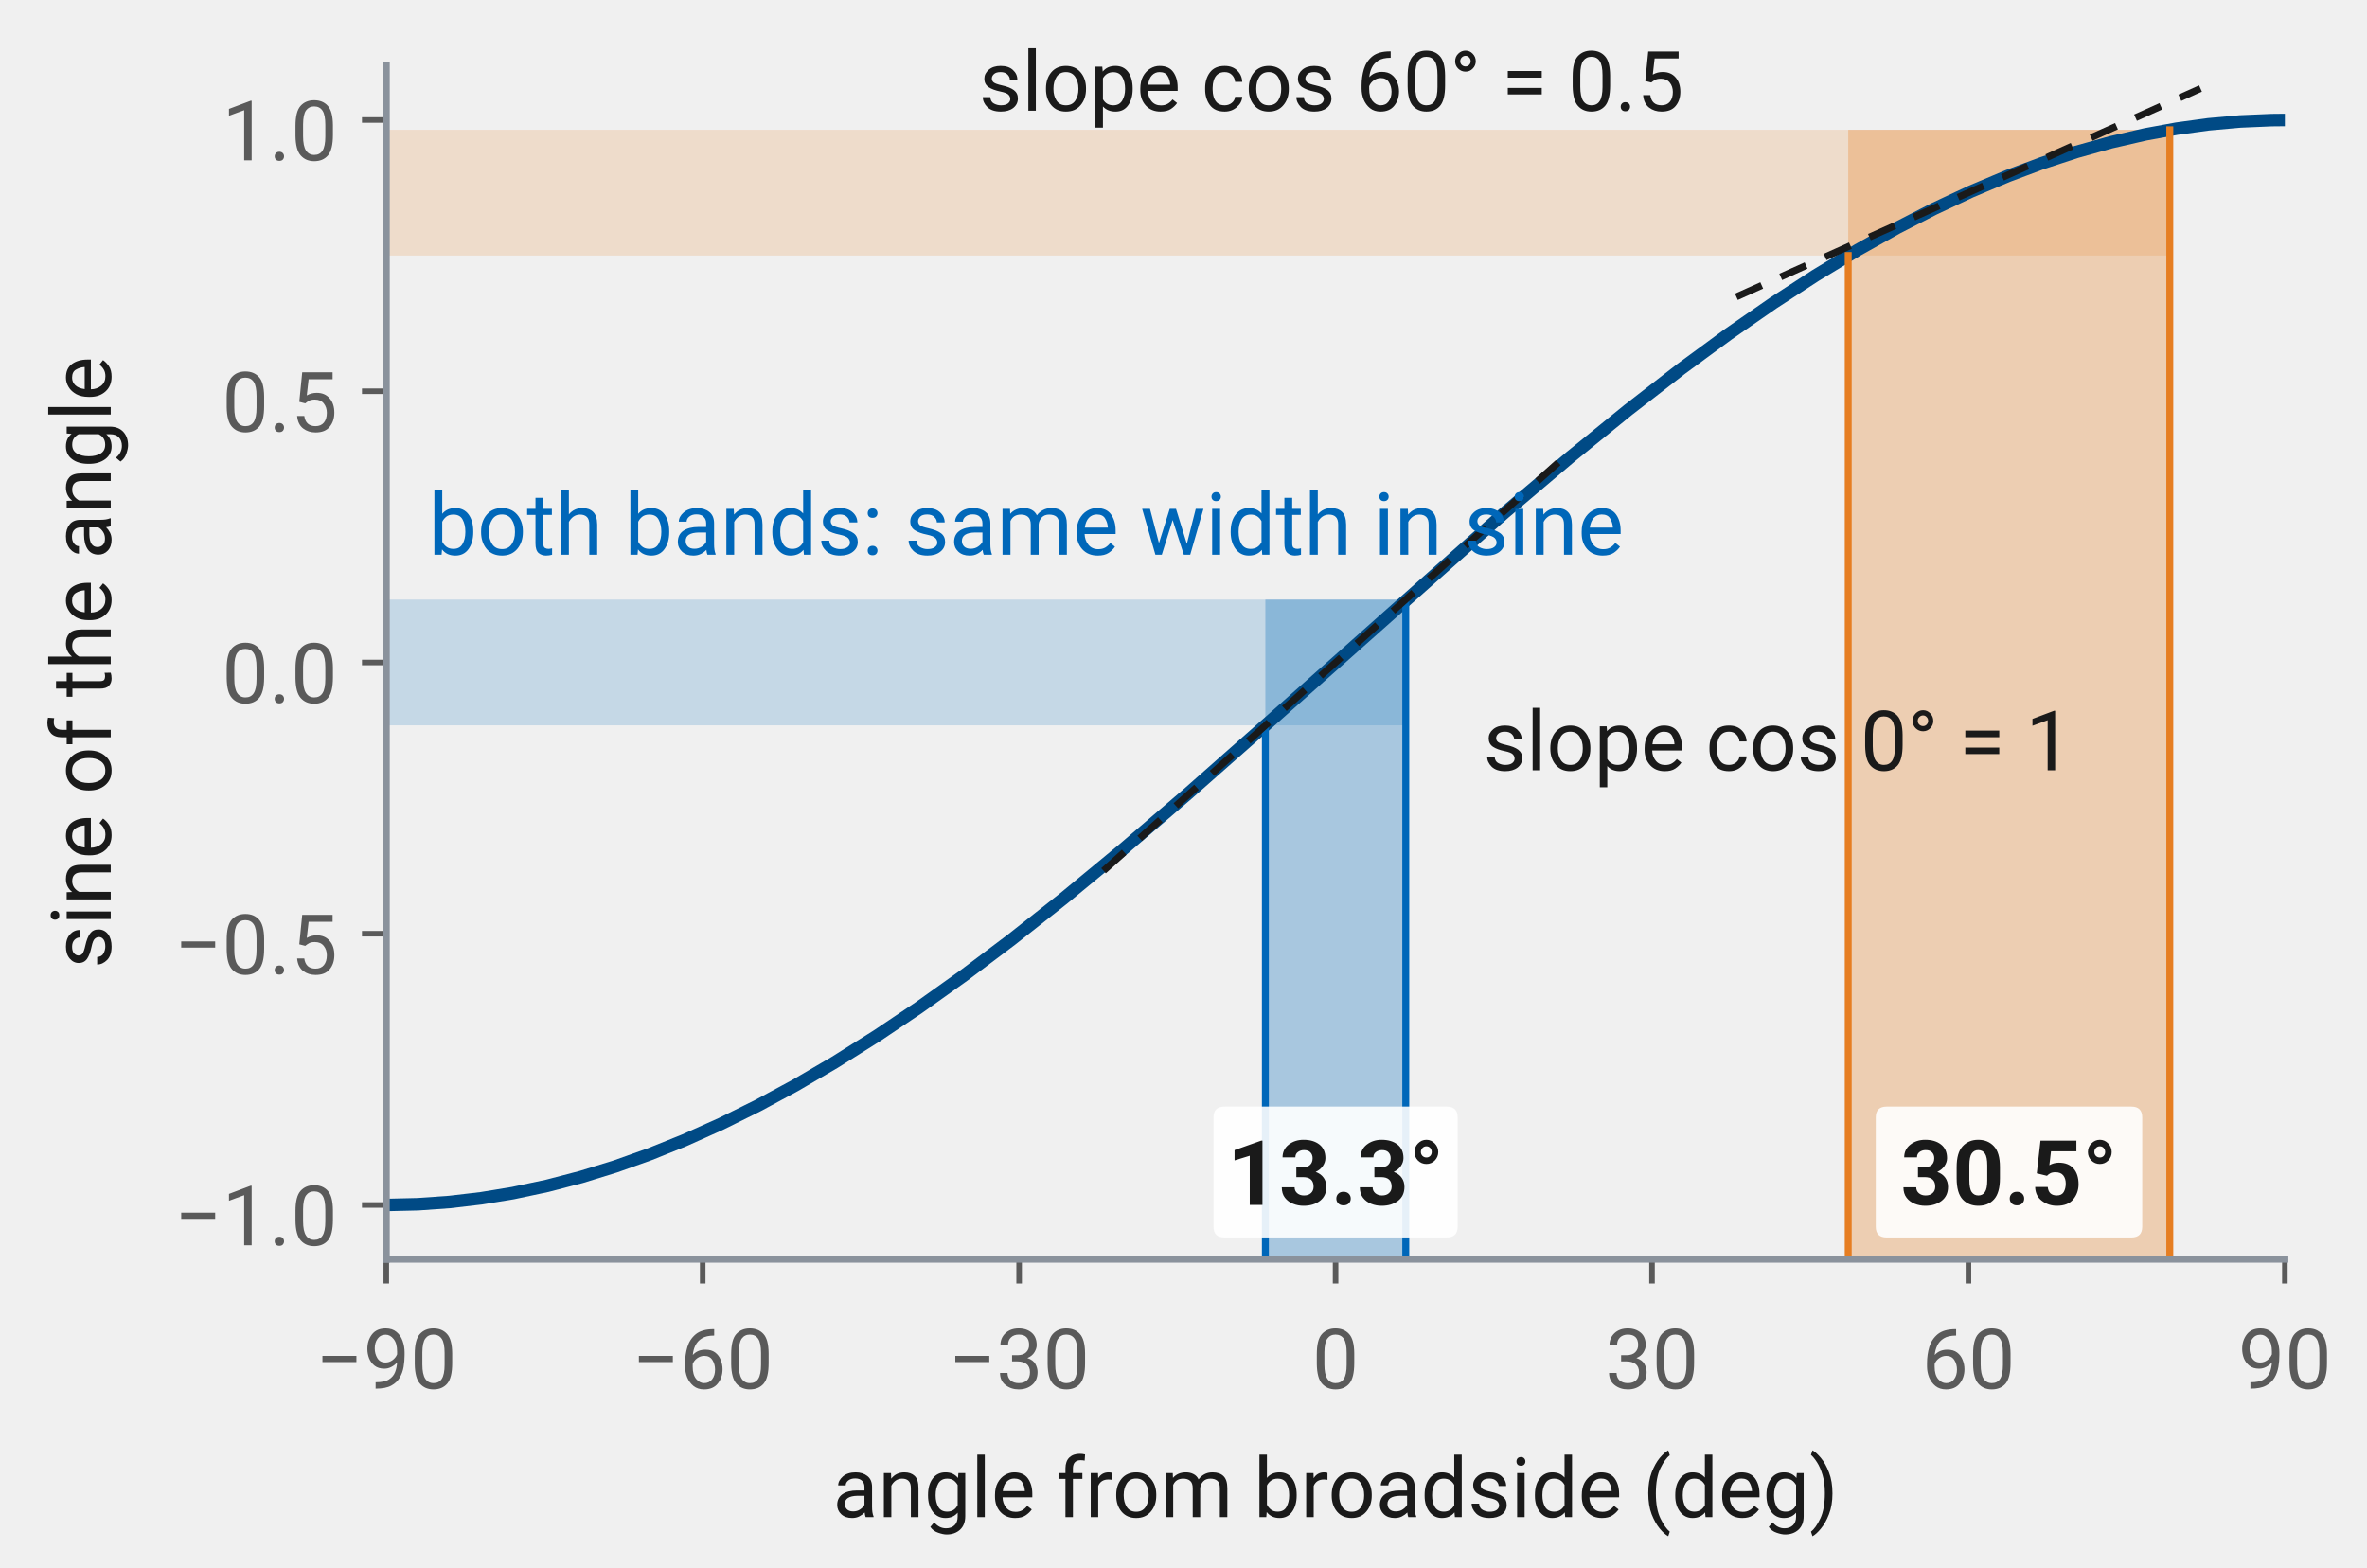
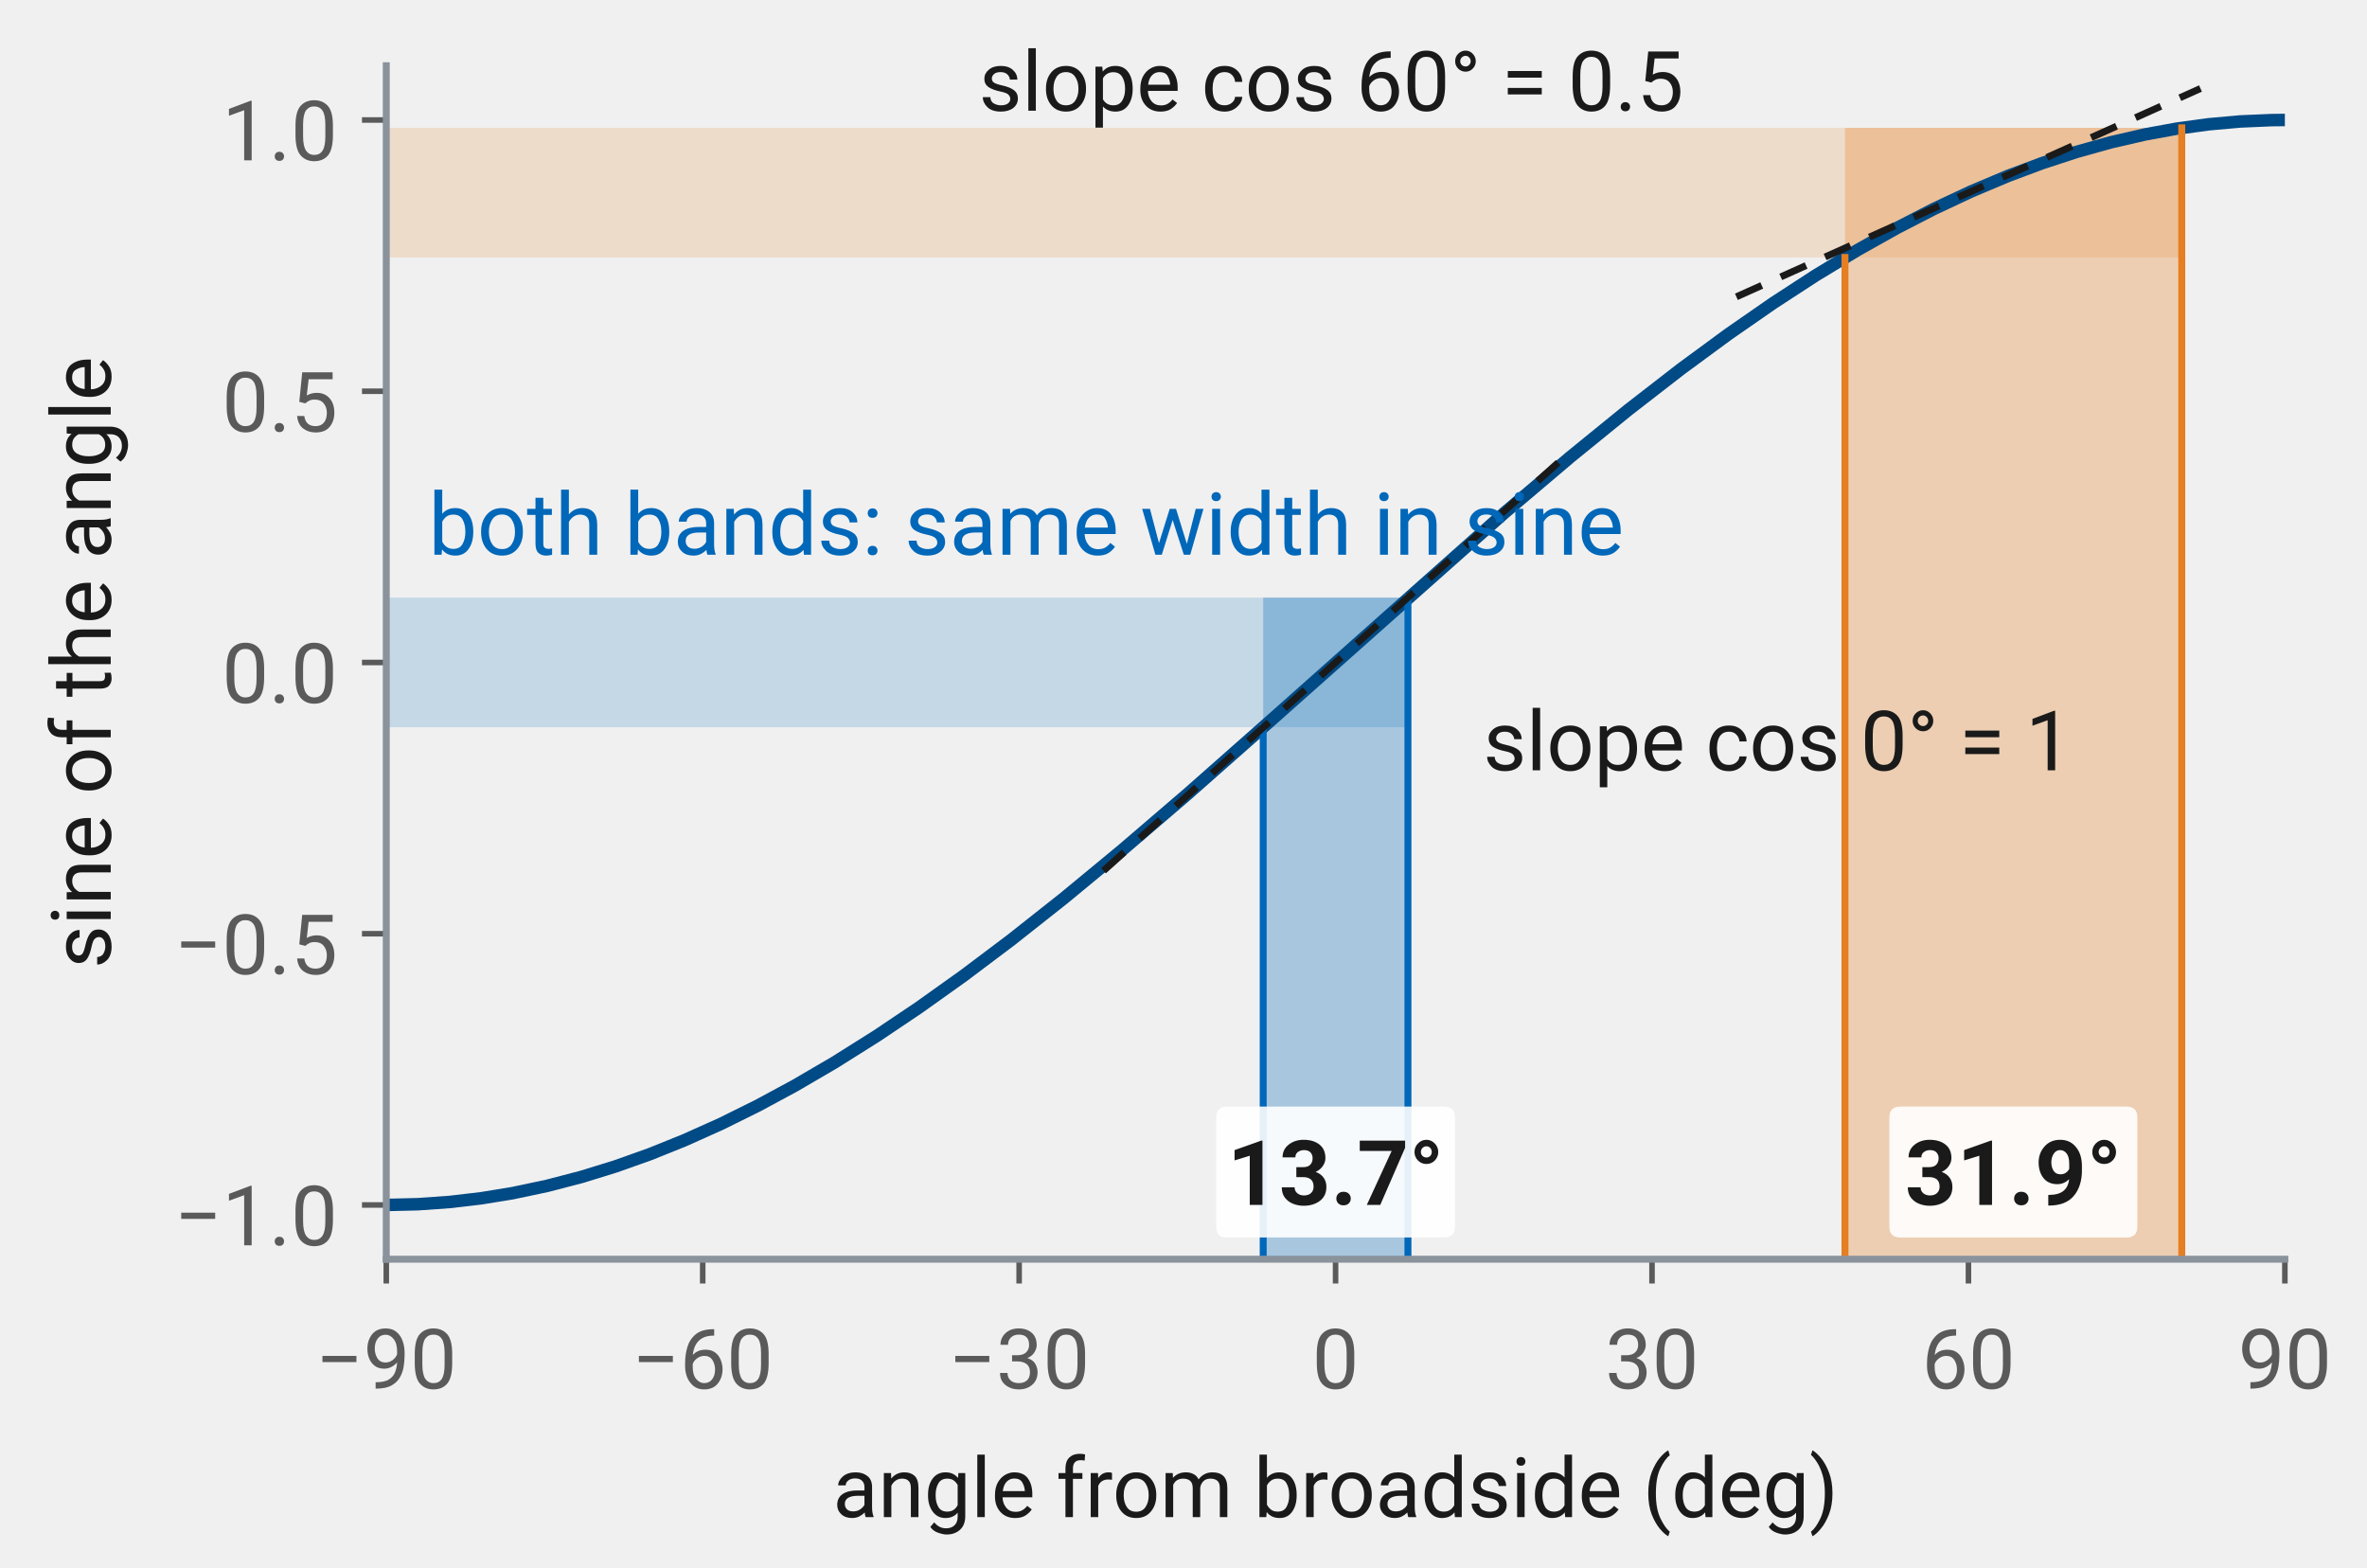
<svg xmlns="http://www.w3.org/2000/svg" xmlns:xlink="http://www.w3.org/1999/xlink" width="340.875pt" height="225.688pt" viewBox="0 0 340.875 225.688" version="1.1">
  <defs>
    <style type="text/css">*{stroke-linejoin: round; stroke-linecap: butt}</style>
  </defs>
  <g id="figure_1">
    <g id="patch_1">
      <path d="M 0 225.688  L 340.875 225.688  L 340.875 0  L 0 0  L 0 225.688  z " style="fill: none" />
    </g>
    <g id="axes_1">
      <g id="patch_2">
        <path d="M 55.628 181.329  L 329.048 181.329  L 329.048 9.465  L 55.628 9.465  L 55.628 181.329  z " style="fill: none" />
      </g>
      <g id="patch_3">
-         <path d="M 55.628 104.451  L 202.448 104.451  L 202.448 86.343  L 55.628 86.343  z " clip-path="url(#p4e3cceb1df)" style="fill: #0067b9; opacity: 0.18" />
+         <path d="M 55.628 104.729  L 202.76 104.729  L 202.76 86.065  L 55.628 86.065  z " clip-path="url(#p95aaff2965)" style="fill: #0067b9; opacity: 0.18" />
      </g>
      <g id="patch_4">
-         <path d="M 182.229 181.329  L 202.448 181.329  L 202.448 86.343  L 182.229 86.343  z " clip-path="url(#p4e3cceb1df)" style="fill: #0067b9; opacity: 0.3" />
+         <path d="M 181.916 181.329  L 202.76 181.329  L 202.76 86.065  L 181.916 86.065  z " clip-path="url(#p95aaff2965)" style="fill: #0067b9; opacity: 0.3" />
      </g>
      <g id="patch_5">
-         <path d="M 55.628 36.797  L 312.474 36.797  L 312.474 18.689  L 55.628 18.689  z " clip-path="url(#p4e3cceb1df)" style="fill: #e67e22; opacity: 0.18" />
+         <path d="M 55.628 37.075  L 314.199 37.075  L 314.199 18.411  L 55.628 18.411  z " clip-path="url(#p95aaff2965)" style="fill: #e67e22; opacity: 0.18" />
      </g>
      <g id="patch_6">
-         <path d="M 266.164 181.329  L 312.474 181.329  L 312.474 18.689  L 266.164 18.689  z " clip-path="url(#p4e3cceb1df)" style="fill: #e67e22; opacity: 0.3" />
+         <path d="M 265.697 181.329  L 314.199 181.329  L 314.199 18.411  L 265.697 18.411  z " clip-path="url(#p95aaff2965)" style="fill: #e67e22; opacity: 0.3" />
      </g>
      <g id="matplotlib.axis_1">
        <g id="xtick_1">
          <g id="line2d_1">
            <defs>
-               <path id="mfa4ddf429e" d="M 0 0  L 0 3.5  " style="stroke: #5a5a5a; stroke-width: 0.8" />
+               <path id="m4609da66c0" d="M 0 0  L 0 3.5  " style="stroke: #5a5a5a; stroke-width: 0.8" />
            </defs>
            <g>
-               <use xlink:href="#mfa4ddf429e" x="55.628" y="181.329" style="fill: #5a5a5a; stroke: #5a5a5a; stroke-width: 0.8" />
+               <use xlink:href="#m4609da66c0" x="55.628" y="181.329" style="fill: #5a5a5a; stroke: #5a5a5a; stroke-width: 0.8" />
            </g>
          </g>
          <g id="text_1">
            <text style="font-size: 12px; font-family:'Source Sans Pro', 'Segoe UI', Roboto, Helvetica, Arial, sans-serif; text-anchor: middle; fill: #5a5a5a" x="55.628" y="199.954" transform="rotate(-0 55.62828 199.9541)">−90</text>
          </g>
        </g>
        <g id="xtick_2">
          <g id="line2d_2">
            <g>
-               <use xlink:href="#mfa4ddf429e" x="101.198" y="181.329" style="fill: #5a5a5a; stroke: #5a5a5a; stroke-width: 0.8" />
+               <use xlink:href="#m4609da66c0" x="101.198" y="181.329" style="fill: #5a5a5a; stroke: #5a5a5a; stroke-width: 0.8" />
            </g>
          </g>
          <g id="text_2">
            <text style="font-size: 12px; font-family:'Source Sans Pro', 'Segoe UI', Roboto, Helvetica, Arial, sans-serif; text-anchor: middle; fill: #5a5a5a" x="101.198" y="199.954" transform="rotate(-0 101.1983 199.9541)">−60</text>
          </g>
        </g>
        <g id="xtick_3">
          <g id="line2d_3">
            <g>
-               <use xlink:href="#mfa4ddf429e" x="146.768" y="181.329" style="fill: #5a5a5a; stroke: #5a5a5a; stroke-width: 0.8" />
+               <use xlink:href="#m4609da66c0" x="146.768" y="181.329" style="fill: #5a5a5a; stroke: #5a5a5a; stroke-width: 0.8" />
            </g>
          </g>
          <g id="text_3">
            <text style="font-size: 12px; font-family:'Source Sans Pro', 'Segoe UI', Roboto, Helvetica, Arial, sans-serif; text-anchor: middle; fill: #5a5a5a" x="146.768" y="199.954" transform="rotate(-0 146.7683 199.9541)">−30</text>
          </g>
        </g>
        <g id="xtick_4">
          <g id="line2d_4">
            <g>
-               <use xlink:href="#mfa4ddf429e" x="192.338" y="181.329" style="fill: #5a5a5a; stroke: #5a5a5a; stroke-width: 0.8" />
+               <use xlink:href="#m4609da66c0" x="192.338" y="181.329" style="fill: #5a5a5a; stroke: #5a5a5a; stroke-width: 0.8" />
            </g>
          </g>
          <g id="text_4">
            <text style="font-size: 12px; font-family:'Source Sans Pro', 'Segoe UI', Roboto, Helvetica, Arial, sans-serif; text-anchor: middle; fill: #5a5a5a" x="192.338" y="199.954" transform="rotate(-0 192.3383 199.9541)">0</text>
          </g>
        </g>
        <g id="xtick_5">
          <g id="line2d_5">
            <g>
-               <use xlink:href="#mfa4ddf429e" x="237.908" y="181.329" style="fill: #5a5a5a; stroke: #5a5a5a; stroke-width: 0.8" />
+               <use xlink:href="#m4609da66c0" x="237.908" y="181.329" style="fill: #5a5a5a; stroke: #5a5a5a; stroke-width: 0.8" />
            </g>
          </g>
          <g id="text_5">
            <text style="font-size: 12px; font-family:'Source Sans Pro', 'Segoe UI', Roboto, Helvetica, Arial, sans-serif; text-anchor: middle; fill: #5a5a5a" x="237.908" y="199.954" transform="rotate(-0 237.9083 199.9541)">30</text>
          </g>
        </g>
        <g id="xtick_6">
          <g id="line2d_6">
            <g>
-               <use xlink:href="#mfa4ddf429e" x="283.478" y="181.329" style="fill: #5a5a5a; stroke: #5a5a5a; stroke-width: 0.8" />
+               <use xlink:href="#m4609da66c0" x="283.478" y="181.329" style="fill: #5a5a5a; stroke: #5a5a5a; stroke-width: 0.8" />
            </g>
          </g>
          <g id="text_6">
            <text style="font-size: 12px; font-family:'Source Sans Pro', 'Segoe UI', Roboto, Helvetica, Arial, sans-serif; text-anchor: middle; fill: #5a5a5a" x="283.478" y="199.954" transform="rotate(-0 283.4783 199.9541)">60</text>
          </g>
        </g>
        <g id="xtick_7">
          <g id="line2d_7">
            <g>
-               <use xlink:href="#mfa4ddf429e" x="329.048" y="181.329" style="fill: #5a5a5a; stroke: #5a5a5a; stroke-width: 0.8" />
+               <use xlink:href="#m4609da66c0" x="329.048" y="181.329" style="fill: #5a5a5a; stroke: #5a5a5a; stroke-width: 0.8" />
            </g>
          </g>
          <g id="text_7">
            <text style="font-size: 12px; font-family:'Source Sans Pro', 'Segoe UI', Roboto, Helvetica, Arial, sans-serif; text-anchor: middle; fill: #5a5a5a" x="329.048" y="199.954" transform="rotate(-0 329.0483 199.9541)">90</text>
          </g>
        </g>
        <g id="text_8">
          <text style="font-size: 12px; font-family:'Source Sans Pro', 'Segoe UI', Roboto, Helvetica, Arial, sans-serif; text-anchor: middle; fill: #1a1a1a" x="192.338" y="218.474" transform="rotate(-0 192.3383 218.4737)">angle from broadside (deg)</text>
        </g>
      </g>
      <g id="matplotlib.axis_2">
        <g id="ytick_1">
          <g id="line2d_8">
            <defs>
-               <path id="m6403e9340f" d="M 0 0  L -3.5 0  " style="stroke: #5a5a5a; stroke-width: 0.8" />
+               <path id="m9bf1c276fe" d="M 0 0  L -3.5 0  " style="stroke: #5a5a5a; stroke-width: 0.8" />
            </defs>
            <g>
-               <use xlink:href="#m6403e9340f" x="55.628" y="173.517" style="fill: #5a5a5a; stroke: #5a5a5a; stroke-width: 0.8" />
+               <use xlink:href="#m9bf1c276fe" x="55.628" y="173.517" style="fill: #5a5a5a; stroke: #5a5a5a; stroke-width: 0.8" />
            </g>
          </g>
          <g id="text_9">
            <text style="font-size: 12px; font-family:'Source Sans Pro', 'Segoe UI', Roboto, Helvetica, Arial, sans-serif; text-anchor: end; fill: #5a5a5a" x="48.628" y="179.33" transform="rotate(-0 48.62828 179.3296)">−1.0</text>
          </g>
        </g>
        <g id="ytick_2">
          <g id="line2d_9">
            <g>
-               <use xlink:href="#m6403e9340f" x="55.628" y="134.457" style="fill: #5a5a5a; stroke: #5a5a5a; stroke-width: 0.8" />
+               <use xlink:href="#m9bf1c276fe" x="55.628" y="134.457" style="fill: #5a5a5a; stroke: #5a5a5a; stroke-width: 0.8" />
            </g>
          </g>
          <g id="text_10">
            <text style="font-size: 12px; font-family:'Source Sans Pro', 'Segoe UI', Roboto, Helvetica, Arial, sans-serif; text-anchor: end; fill: #5a5a5a" x="48.628" y="140.27" transform="rotate(-0 48.62828 140.2696)">−0.5</text>
          </g>
        </g>
        <g id="ytick_3">
          <g id="line2d_10">
            <g>
-               <use xlink:href="#m6403e9340f" x="55.628" y="95.397" style="fill: #5a5a5a; stroke: #5a5a5a; stroke-width: 0.8" />
+               <use xlink:href="#m9bf1c276fe" x="55.628" y="95.397" style="fill: #5a5a5a; stroke: #5a5a5a; stroke-width: 0.8" />
            </g>
          </g>
          <g id="text_11">
            <text style="font-size: 12px; font-family:'Source Sans Pro', 'Segoe UI', Roboto, Helvetica, Arial, sans-serif; text-anchor: end; fill: #5a5a5a" x="48.628" y="101.21" transform="rotate(-0 48.62828 101.2096)">0.0</text>
          </g>
        </g>
        <g id="ytick_4">
          <g id="line2d_11">
            <g>
-               <use xlink:href="#m6403e9340f" x="55.628" y="56.337" style="fill: #5a5a5a; stroke: #5a5a5a; stroke-width: 0.8" />
+               <use xlink:href="#m9bf1c276fe" x="55.628" y="56.337" style="fill: #5a5a5a; stroke: #5a5a5a; stroke-width: 0.8" />
            </g>
          </g>
          <g id="text_12">
            <text style="font-size: 12px; font-family:'Source Sans Pro', 'Segoe UI', Roboto, Helvetica, Arial, sans-serif; text-anchor: end; fill: #5a5a5a" x="48.628" y="62.15" transform="rotate(-0 48.62828 62.14963)">0.5</text>
          </g>
        </g>
        <g id="ytick_5">
          <g id="line2d_12">
            <g>
-               <use xlink:href="#m6403e9340f" x="55.628" y="17.277" style="fill: #5a5a5a; stroke: #5a5a5a; stroke-width: 0.8" />
+               <use xlink:href="#m9bf1c276fe" x="55.628" y="17.277" style="fill: #5a5a5a; stroke: #5a5a5a; stroke-width: 0.8" />
            </g>
          </g>
          <g id="text_13">
            <text style="font-size: 12px; font-family:'Source Sans Pro', 'Segoe UI', Roboto, Helvetica, Arial, sans-serif; text-anchor: end; fill: #5a5a5a" x="48.628" y="23.09" transform="rotate(-0 48.62828 23.08963)">1.0</text>
          </g>
        </g>
        <g id="text_14">
          <text style="font-size: 12px; font-family:'Source Sans Pro', 'Segoe UI', Roboto, Helvetica, Arial, sans-serif; text-anchor: middle; fill: #1a1a1a" x="15.945" y="95.397" transform="rotate(-90 15.945 95.39713)">sine of the angle</text>
        </g>
      </g>
      <g id="line2d_13">
-         <path d="M 55.628 173.517  L 60.185 173.41  L 64.742 173.089  L 69.299 172.555  L 73.856 171.81  L 78.793 170.766  L 83.73 169.48  L 88.667 167.956  L 93.603 166.198  L 98.54 164.212  L 103.857 161.827  L 109.173 159.193  L 114.49 156.322  L 120.186 152.993  L 126.262 149.171  L 132.338 145.088  L 138.794 140.484  L 145.629 135.339  L 153.224 129.336  L 161.579 122.436  L 171.072 114.296  L 183.224 103.563  L 216.642 73.864  L 226.136 65.817  L 234.491 59.023  L 242.086 53.136  L 248.921 48.112  L 255.377 43.633  L 261.453 39.678  L 267.529 35.994  L 273.225 32.803  L 278.542 30.066  L 283.858 27.573  L 289.175 25.333  L 294.111 23.487  L 299.048 21.872  L 303.985 20.494  L 308.922 19.357  L 313.479 18.524  L 318.036 17.902  L 322.593 17.492  L 327.15 17.296  L 329.048 17.277  L 329.048 17.277  " clip-path="url(#p4e3cceb1df)" style="fill: none; stroke: #004a85; stroke-width: 1.8; stroke-linecap: square" />
+         <path d="M 55.628 173.517  L 60.185 173.41  L 64.742 173.089  L 69.299 172.555  L 73.856 171.81  L 78.793 170.766  L 83.73 169.48  L 88.667 167.956  L 93.603 166.198  L 98.54 164.212  L 103.857 161.827  L 109.173 159.193  L 114.49 156.322  L 120.186 152.993  L 126.262 149.171  L 132.338 145.088  L 138.794 140.484  L 145.629 135.339  L 153.224 129.336  L 161.579 122.436  L 171.072 114.296  L 183.224 103.563  L 216.642 73.864  L 226.136 65.817  L 234.491 59.023  L 242.086 53.136  L 248.921 48.112  L 255.377 43.633  L 261.453 39.678  L 267.529 35.994  L 273.225 32.803  L 278.542 30.066  L 283.858 27.573  L 289.175 25.333  L 294.111 23.487  L 299.048 21.872  L 303.985 20.494  L 308.922 19.357  L 313.479 18.524  L 318.036 17.902  L 322.593 17.492  L 327.15 17.296  L 329.048 17.277  L 329.048 17.277  " clip-path="url(#p95aaff2965)" style="fill: none; stroke: #004a85; stroke-width: 1.8; stroke-linecap: square" />
      </g>
      <g id="line2d_14">
-         <path d="M 182.229 181.329  L 182.229 104.451  " clip-path="url(#p4e3cceb1df)" style="fill: none; stroke: #0067b9; stroke-linecap: square" />
+         <path d="M 181.916 181.329  L 181.916 104.729  " clip-path="url(#p95aaff2965)" style="fill: none; stroke: #0067b9; stroke-linecap: square" />
      </g>
      <g id="line2d_15">
-         <path d="M 202.448 181.329  L 202.448 86.343  " clip-path="url(#p4e3cceb1df)" style="fill: none; stroke: #0067b9; stroke-linecap: square" />
+         <path d="M 202.76 181.329  L 202.76 86.065  " clip-path="url(#p95aaff2965)" style="fill: none; stroke: #0067b9; stroke-linecap: square" />
      </g>
      <g id="line2d_16">
-         <path d="M 158.92 125.393  L 225.756 65.401  " clip-path="url(#p4e3cceb1df)" style="fill: none; stroke-dasharray: 4,3; stroke-dashoffset: 0; stroke: #1a1a1a" />
+         <path d="M 158.92 125.393  L 225.756 65.401  " clip-path="url(#p95aaff2965)" style="fill: none; stroke-dasharray: 4,3; stroke-dashoffset: 0; stroke: #1a1a1a" />
      </g>
      <g id="line2d_17">
-         <path d="M 266.164 181.329  L 266.164 36.797  " clip-path="url(#p4e3cceb1df)" style="fill: none; stroke: #e67e22; stroke-linecap: square" />
+         <path d="M 265.697 181.329  L 265.697 37.075  " clip-path="url(#p95aaff2965)" style="fill: none; stroke: #e67e22; stroke-linecap: square" />
      </g>
      <g id="line2d_18">
-         <path d="M 312.474 181.329  L 312.474 18.689  " clip-path="url(#p4e3cceb1df)" style="fill: none; stroke: #e67e22; stroke-linecap: square" />
+         <path d="M 314.199 181.329  L 314.199 18.411  " clip-path="url(#p95aaff2965)" style="fill: none; stroke: #e67e22; stroke-linecap: square" />
      </g>
      <g id="line2d_19">
-         <path d="M 250.06 42.741  L 316.896 12.745  " clip-path="url(#p4e3cceb1df)" style="fill: none; stroke-dasharray: 4,3; stroke-dashoffset: 0; stroke: #1a1a1a" />
+         <path d="M 250.06 42.741  L 316.896 12.745  " clip-path="url(#p95aaff2965)" style="fill: none; stroke-dasharray: 4,3; stroke-dashoffset: 0; stroke: #1a1a1a" />
      </g>
      <g id="patch_7">
        <path d="M 55.628 181.329  L 55.628 9.465  " style="fill: none; stroke: #8a929c; stroke-linejoin: miter; stroke-linecap: square" />
      </g>
      <g id="patch_8">
        <path d="M 55.628 181.329  L 329.048 181.329  " style="fill: none; stroke: #8a929c; stroke-linejoin: miter; stroke-linecap: square" />
      </g>
      <g id="text_15">
        <g id="patch_9">
-           <path d="M 176.317 178.202  L 208.36 178.202  Q 209.92 178.202 209.92 176.642  L 209.92 160.912  Q 209.92 159.352 208.36 159.352  L 176.317 159.352  Q 174.757 159.352 174.757 160.912  L 174.757 176.642  Q 174.757 178.202 176.317 178.202  z " style="fill: #ffffff; opacity: 0.9" />
-         </g>
-         <text style="font-weight: 700; font-size: 13px; font-family:'Source Sans Pro', 'Segoe UI', Roboto, Helvetica, Arial, sans-serif; text-anchor: middle; fill: #1a1a1a" x="192.338" y="173.506" transform="rotate(-0 192.3383 173.5062)">13.3°</text>
+           <path d="M 176.703 178.202  L 207.974 178.202  Q 209.534 178.202 209.534 176.642  L 209.534 160.912  Q 209.534 159.352 207.974 159.352  L 176.703 159.352  Q 175.143 159.352 175.143 160.912  L 175.143 176.642  Q 175.143 178.202 176.703 178.202  z " style="fill: #ffffff; opacity: 0.9" />
+         </g>
+         <text style="font-weight: 700; font-size: 13px; font-family:'Source Sans Pro', 'Segoe UI', Roboto, Helvetica, Arial, sans-serif; text-anchor: middle; fill: #1a1a1a" x="192.338" y="173.506" transform="rotate(-0 192.3383 173.5062)">13.7°</text>
      </g>
      <g id="text_16">
        <g id="patch_10">
-           <path d="M 271.693 178.202  L 306.945 178.202  Q 308.505 178.202 308.505 176.642  L 308.505 160.912  Q 308.505 159.352 306.945 159.352  L 271.693 159.352  Q 270.133 159.352 270.133 160.912  L 270.133 176.642  Q 270.133 178.202 271.693 178.202  z " style="fill: #ffffff; opacity: 0.9" />
-         </g>
-         <text style="font-weight: 700; font-size: 13px; font-family:'Source Sans Pro', 'Segoe UI', Roboto, Helvetica, Arial, sans-serif; text-anchor: middle; fill: #1a1a1a" x="289.319" y="173.506" transform="rotate(-0 289.3188 173.5062)">30.5°</text>
+           <path d="M 273.653 178.202  L 306.243 178.202  Q 307.803 178.202 307.803 176.642  L 307.803 160.912  Q 307.803 159.352 306.243 159.352  L 273.653 159.352  Q 272.093 159.352 272.093 160.912  L 272.093 176.642  Q 272.093 178.202 273.653 178.202  z " style="fill: #ffffff; opacity: 0.9" />
+         </g>
+         <text style="font-weight: 700; font-size: 13px; font-family:'Source Sans Pro', 'Segoe UI', Roboto, Helvetica, Arial, sans-serif; text-anchor: middle; fill: #1a1a1a" x="289.948" y="173.506" transform="rotate(-0 289.9481 173.5062)">31.9°</text>
      </g>
      <g id="text_17">
        <text style="font-size: 12.5px; font-family:'Source Sans Pro', 'Segoe UI', Roboto, Helvetica, Arial, sans-serif; text-anchor: start; fill: #0067b9" x="61.704" y="79.883" transform="rotate(-0 61.70428 79.8828)">both bands: same width in sine</text>
      </g>
      <g id="text_18">
        <text style="font-size: 12px; font-family:'Source Sans Pro', 'Segoe UI', Roboto, Helvetica, Arial, sans-serif; text-anchor: start; fill: #1a1a1a" x="213.604" y="110.928" transform="rotate(-0 213.6043 110.9281)">slope cos 0° = 1</text>
      </g>
      <g id="text_19">
        <text style="font-size: 12px; font-family:'Source Sans Pro', 'Segoe UI', Roboto, Helvetica, Arial, sans-serif; text-anchor: end; fill: #1a1a1a" x="242.465" y="15.945" transform="rotate(-0 242.4653 15.945)">slope cos 60° = 0.5</text>
      </g>
    </g>
  </g>
  <defs>
-     <clipPath id="p4e3cceb1df">
+     <clipPath id="p95aaff2965">
      <rect x="55.628" y="9.465" width="273.42" height="171.864" />
    </clipPath>
  </defs>
</svg>
